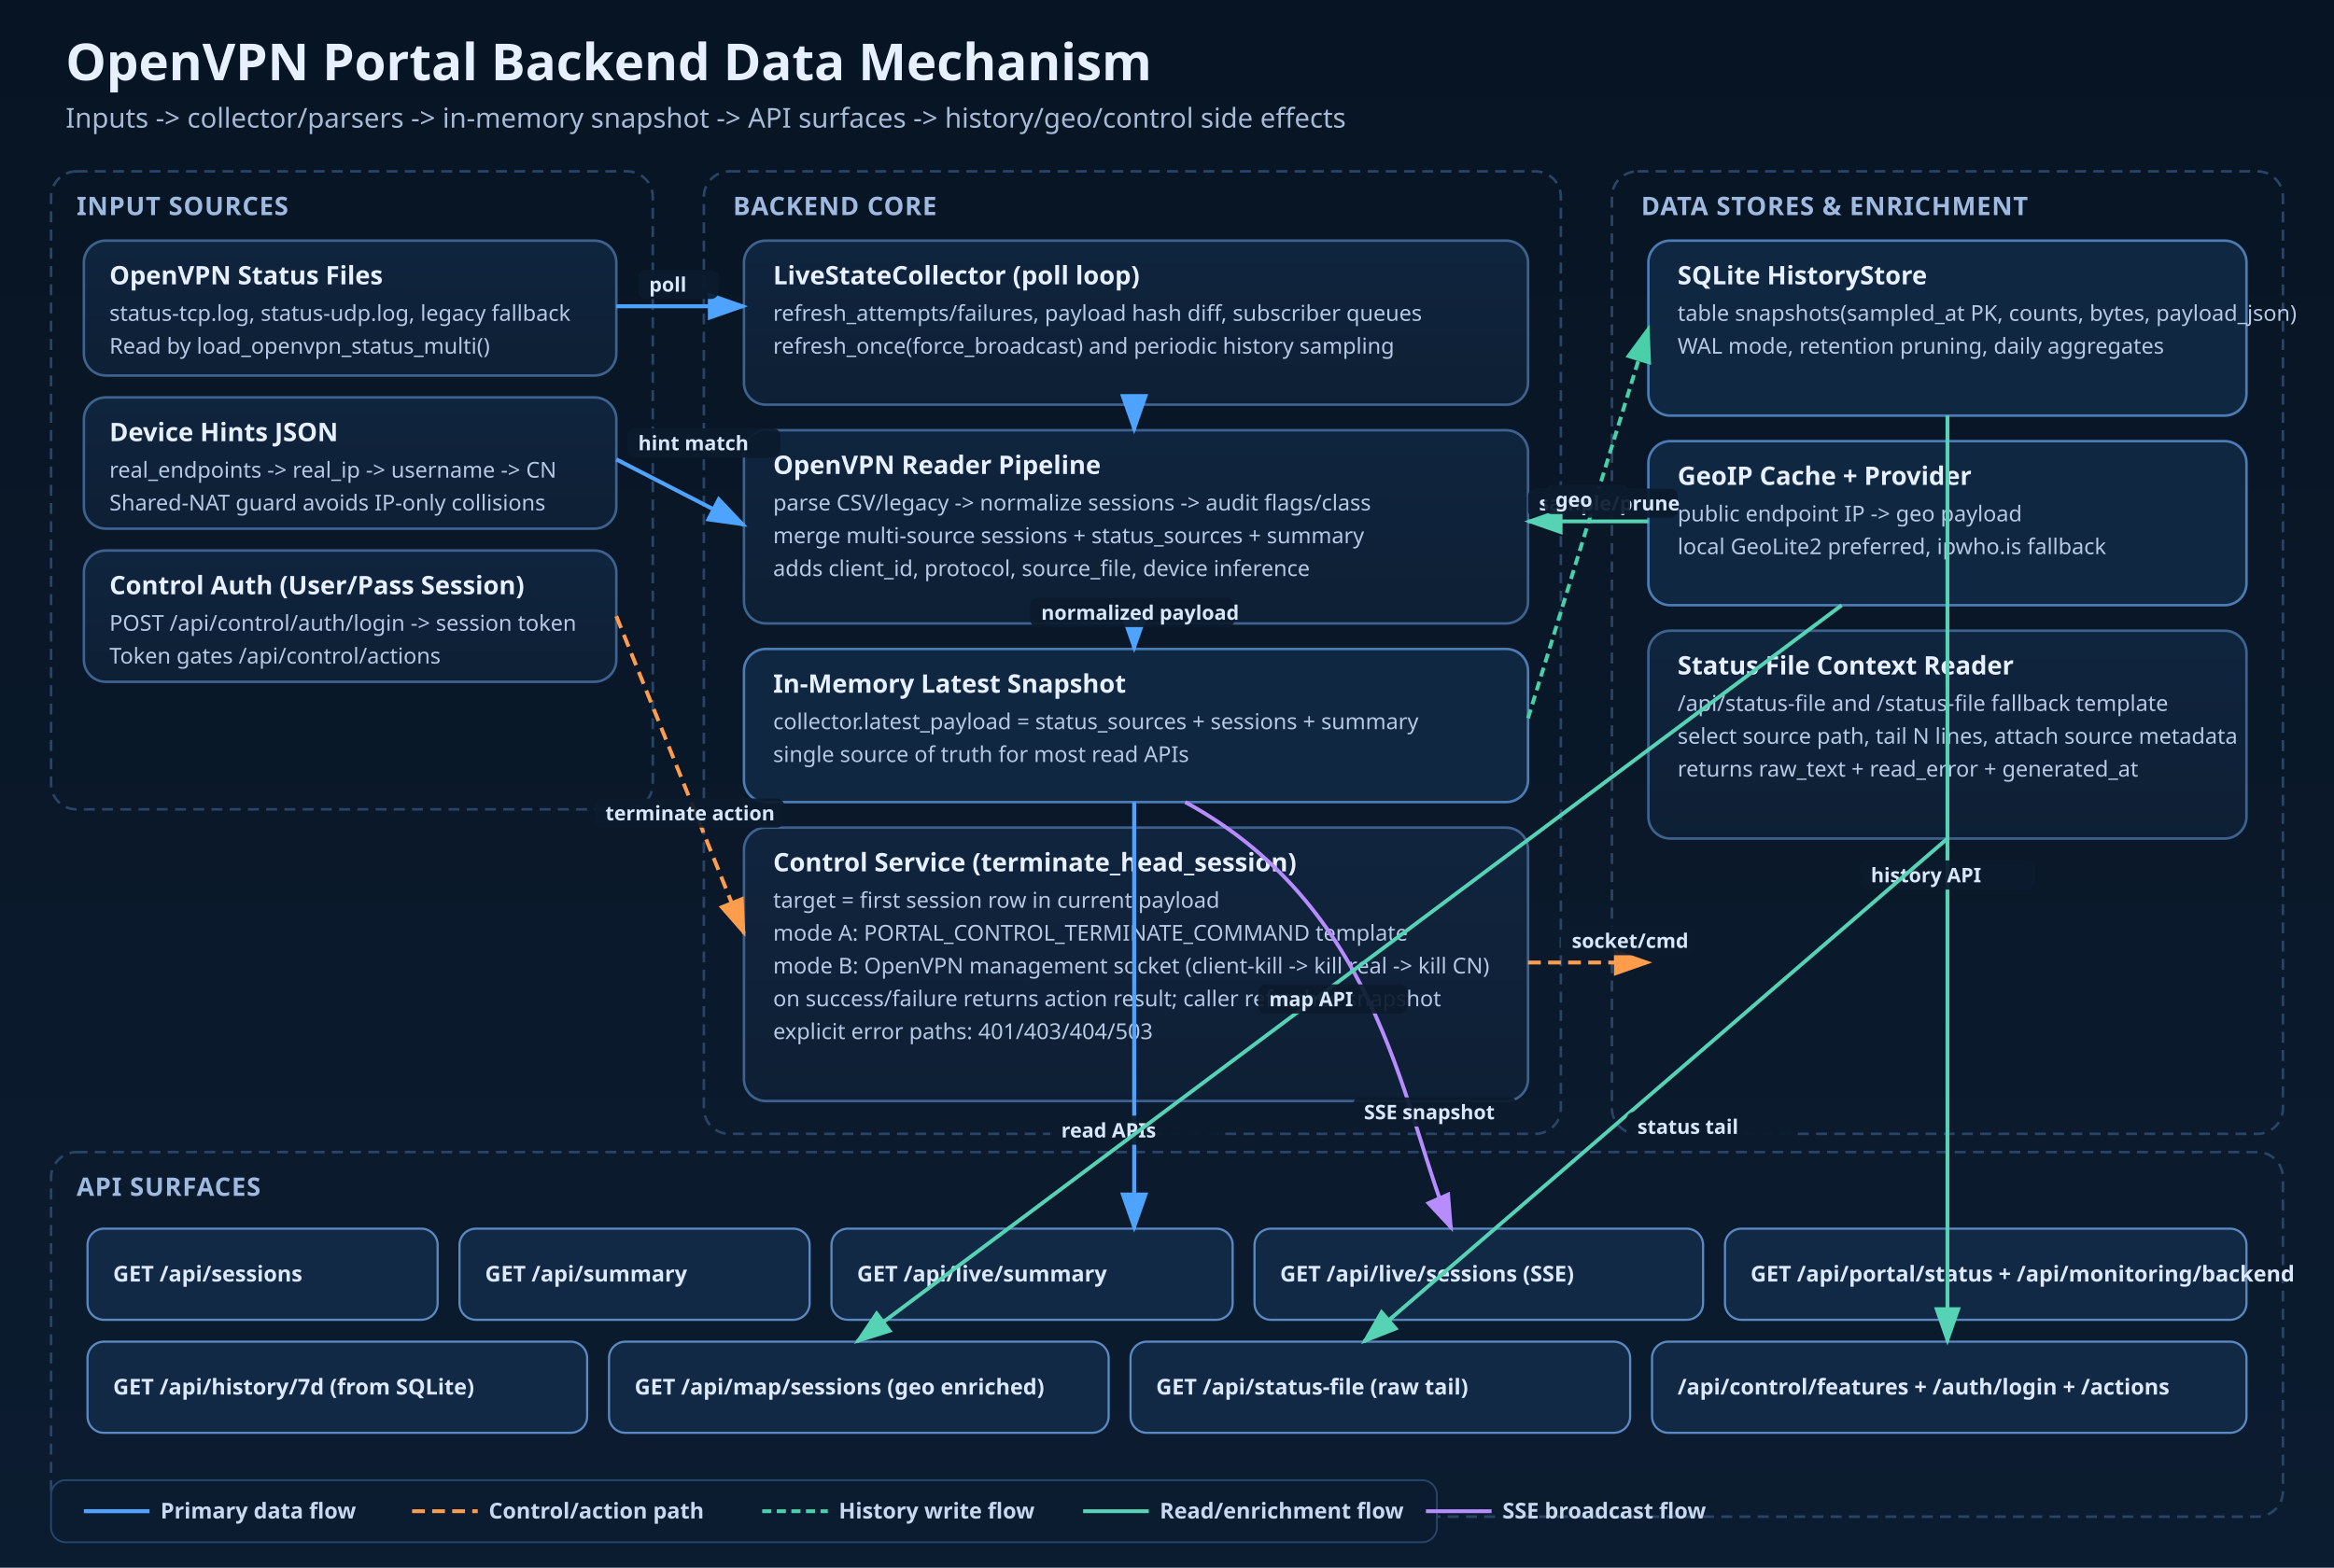
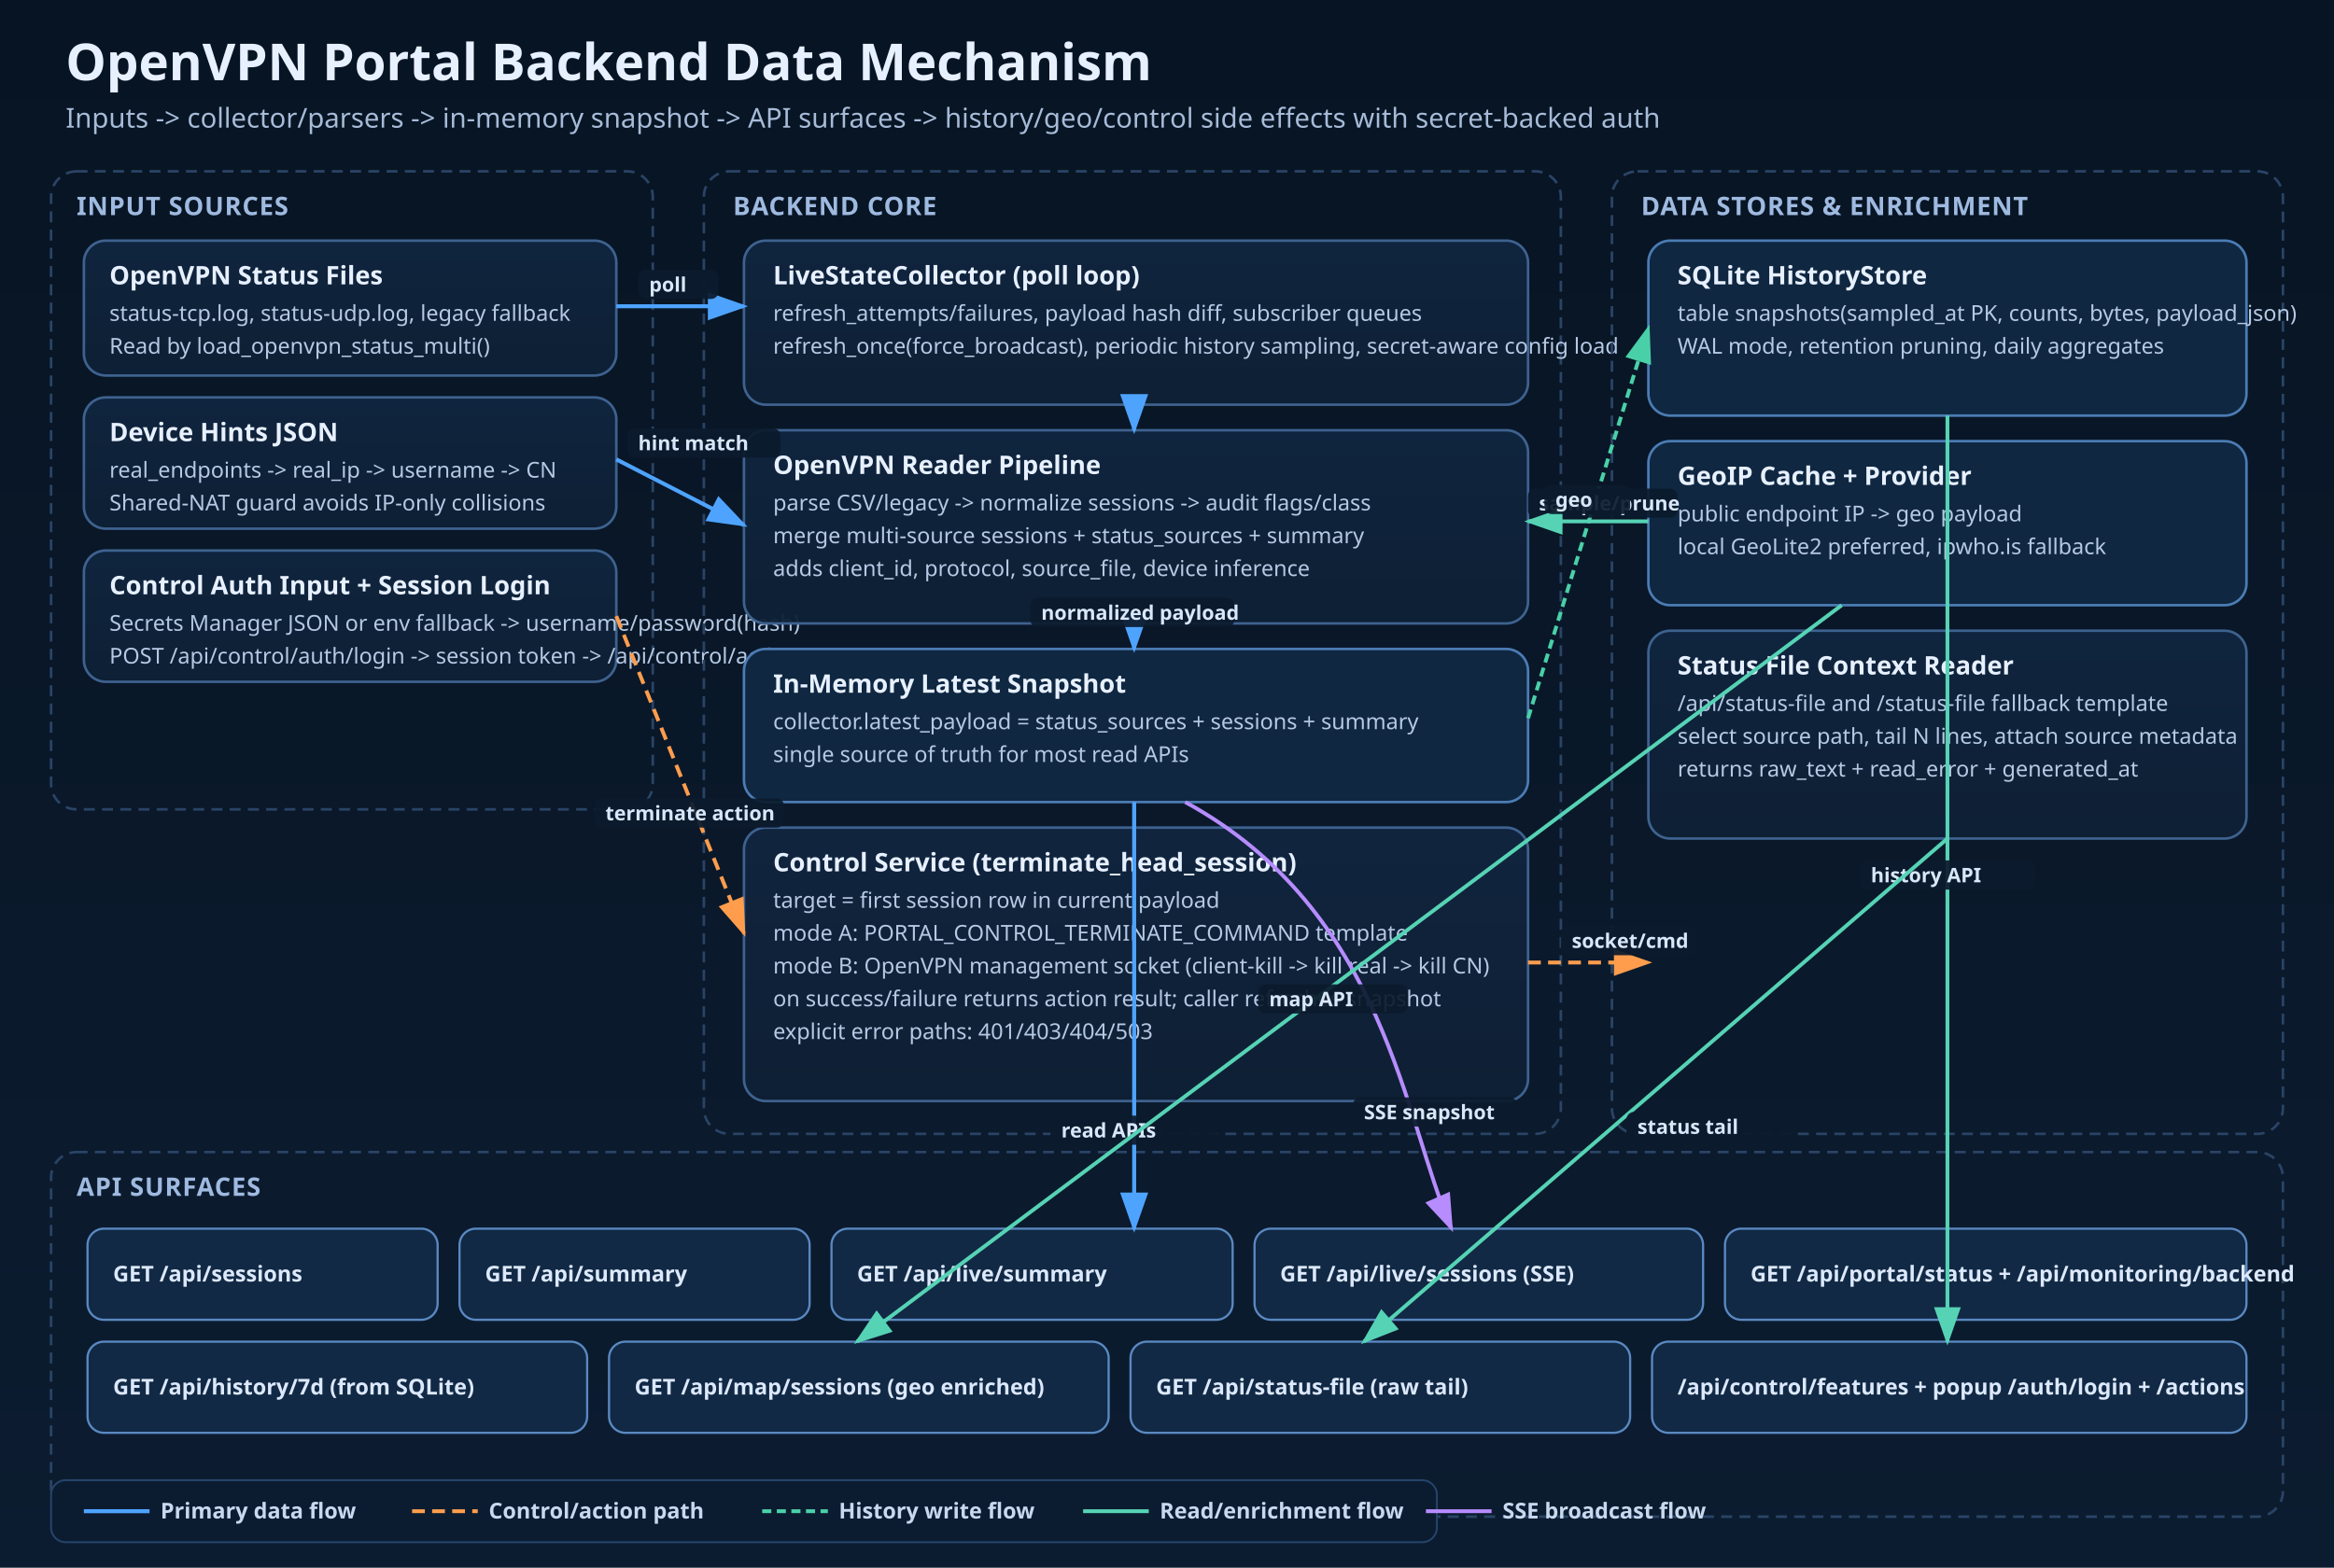
<svg xmlns="http://www.w3.org/2000/svg" viewBox="0 0 1280 860" role="img" aria-labelledby="title desc">
  <defs>
    <linearGradient id="bg" x1="0" y1="0" x2="0" y2="1">
      <stop offset="0%" stop-color="#071423" />
      <stop offset="100%" stop-color="#0c1c30" />
    </linearGradient>
    <linearGradient id="panel" x1="0" y1="0" x2="0" y2="1">
      <stop offset="0%" stop-color="#10253f" stop-opacity="0.95" />
      <stop offset="100%" stop-color="#0e2035" stop-opacity="0.95" />
    </linearGradient>
    <style>
      .title { font: 700 28px "Avenir Next", "Segoe UI", sans-serif; fill: #e7f0ff; }
      .subtitle { font: 500 15px "Avenir Next", "Segoe UI", sans-serif; fill: #a7bbd8; }
      .group { fill: none; stroke: #2a4466; stroke-width: 1.4; stroke-dasharray: 6 4; }
      .groupLabel { font: 700 14px "Avenir Next", "Segoe UI", sans-serif; fill: #9fbae0; letter-spacing: 0.03em; }
      .node { fill: url(#panel); stroke: #3e628f; stroke-width: 1.4; rx: 12; }
      .nodeTitle { font: 700 14px "Avenir Next", "Segoe UI", sans-serif; fill: #e7f0ff; }
      .nodeBody { font: 500 12px "Avenir Next", "Segoe UI", sans-serif; fill: #b6c9e4; }
      .store { fill: #0f2740; stroke: #4b7cb4; stroke-width: 1.4; }
      .api { fill: #112944; stroke: #5a89c2; stroke-width: 1.2; rx: 9; }
      .apiText { font: 600 12px "Avenir Next", "Segoe UI", sans-serif; fill: #dce8fb; }
      .legendText { font: 600 12px "Avenir Next", "Segoe UI", sans-serif; fill: #c8d9ef; }
      .arrowData { stroke: #4ea3ff; stroke-width: 2.2; fill: none; }
      .arrowControl { stroke: #ff9d4d; stroke-width: 2.1; fill: none; stroke-dasharray: 7 4; }
      .arrowWrite { stroke: #4ad0a8; stroke-width: 2.1; fill: none; stroke-dasharray: 5 3; }
      .arrowRead { stroke: #56d3b5; stroke-width: 2.1; fill: none; }
      .arrowSse { stroke: #b68cff; stroke-width: 2.1; fill: none; }
      .labelBg { fill: #0b1a2d; opacity: 0.92; rx: 4; }
      .labelText { font: 600 11px "Avenir Next", "Segoe UI", sans-serif; fill: #d9e7fa; }
    </style>
    <marker id="arrowBlue" markerWidth="10" markerHeight="7" refX="9" refY="3.5" orient="auto">
      <polygon points="0 0, 10 3.5, 0 7" fill="#4ea3ff" />
    </marker>
    <marker id="arrowOrange" markerWidth="10" markerHeight="7" refX="9" refY="3.5" orient="auto">
      <polygon points="0 0, 10 3.5, 0 7" fill="#ff9d4d" />
    </marker>
    <marker id="arrowGreen" markerWidth="10" markerHeight="7" refX="9" refY="3.5" orient="auto">
      <polygon points="0 0, 10 3.5, 0 7" fill="#4ad0a8" />
    </marker>
    <marker id="arrowMint" markerWidth="10" markerHeight="7" refX="9" refY="3.5" orient="auto">
      <polygon points="0 0, 10 3.5, 0 7" fill="#56d3b5" />
    </marker>
    <marker id="arrowPurple" markerWidth="10" markerHeight="7" refX="9" refY="3.5" orient="auto">
      <polygon points="0 0, 10 3.5, 0 7" fill="#b68cff" />
    </marker>
  </defs>
  <rect x="0" y="0" width="1280" height="860" fill="url(#bg)" />
  <text class="title" x="36" y="44">OpenVPN Portal Backend Data Mechanism</text>
-   <text class="subtitle" x="36" y="70">Inputs -&gt; collector/parsers -&gt; in-memory snapshot -&gt; API surfaces -&gt; history/geo/control side effects</text>
+   <text class="subtitle" x="36" y="70">Inputs -&gt; collector/parsers -&gt; in-memory snapshot -&gt; API surfaces -&gt; history/geo/control side effects with secret-backed auth</text>
  <rect class="group" x="28" y="94" width="330" height="350" rx="14" />
  <text class="groupLabel" x="42" y="118">INPUT SOURCES</text>
  <rect class="node" x="46" y="132" width="292" height="74" />
  <text class="nodeTitle" x="60" y="156">OpenVPN Status Files</text>
  <text class="nodeBody" x="60" y="176">status-tcp.log, status-udp.log, legacy fallback</text>
  <text class="nodeBody" x="60" y="194">Read by load_openvpn_status_multi()</text>
  <rect class="node" x="46" y="218" width="292" height="72" />
  <text class="nodeTitle" x="60" y="242">Device Hints JSON</text>
  <text class="nodeBody" x="60" y="262">real_endpoints -&gt; real_ip -&gt; username -&gt; CN</text>
  <text class="nodeBody" x="60" y="280">Shared-NAT guard avoids IP-only collisions</text>
  <rect class="node" x="46" y="302" width="292" height="72" />
-   <text class="nodeTitle" x="60" y="326">Control Auth (User/Pass Session)</text>
-   <text class="nodeBody" x="60" y="346">POST /api/control/auth/login -&gt; session token</text>
-   <text class="nodeBody" x="60" y="364">Token gates /api/control/actions</text>
+   <text class="nodeTitle" x="60" y="326">Control Auth Input + Session Login</text>
+   <text class="nodeBody" x="60" y="346">Secrets Manager JSON or env fallback -&gt; username/password(hash)</text>
+   <text class="nodeBody" x="60" y="364">POST /api/control/auth/login -&gt; session token -&gt; /api/control/actions</text>
  <rect class="group" x="386" y="94" width="470" height="528" rx="14" />
  <text class="groupLabel" x="402" y="118">BACKEND CORE</text>
  <rect class="node" x="408" y="132" width="430" height="90" />
  <text class="nodeTitle" x="424" y="156">LiveStateCollector (poll loop)</text>
  <text class="nodeBody" x="424" y="176">refresh_attempts/failures, payload hash diff, subscriber queues</text>
-   <text class="nodeBody" x="424" y="194">refresh_once(force_broadcast) and periodic history sampling</text>
+   <text class="nodeBody" x="424" y="194">refresh_once(force_broadcast), periodic history sampling, secret-aware config load</text>
  <rect class="node" x="408" y="236" width="430" height="106" />
  <text class="nodeTitle" x="424" y="260">OpenVPN Reader Pipeline</text>
  <text class="nodeBody" x="424" y="280">parse CSV/legacy -&gt; normalize sessions -&gt; audit flags/class</text>
  <text class="nodeBody" x="424" y="298">merge multi-source sessions + status_sources + summary</text>
  <text class="nodeBody" x="424" y="316">adds client_id, protocol, source_file, device inference</text>
  <rect class="store" x="408" y="356" width="430" height="84" rx="12" />
  <text class="nodeTitle" x="424" y="380">In-Memory Latest Snapshot</text>
  <text class="nodeBody" x="424" y="400">collector.latest_payload = status_sources + sessions + summary</text>
  <text class="nodeBody" x="424" y="418">single source of truth for most read APIs</text>
  <rect class="node" x="408" y="454" width="430" height="150" />
  <text class="nodeTitle" x="424" y="478">Control Service (terminate_head_session)</text>
  <text class="nodeBody" x="424" y="498">target = first session row in current payload</text>
  <text class="nodeBody" x="424" y="516">mode A: PORTAL_CONTROL_TERMINATE_COMMAND template</text>
  <text class="nodeBody" x="424" y="534">mode B: OpenVPN management socket (client-kill -&gt; kill real -&gt; kill CN)</text>
  <text class="nodeBody" x="424" y="552">on success/failure returns action result; caller refreshes snapshot</text>
  <text class="nodeBody" x="424" y="570">explicit error paths: 401/403/404/503</text>
  <rect class="group" x="884" y="94" width="368" height="528" rx="14" />
  <text class="groupLabel" x="900" y="118">DATA STORES &amp; ENRICHMENT</text>
  <rect class="store" x="904" y="132" width="328" height="96" rx="12" />
  <text class="nodeTitle" x="920" y="156">SQLite HistoryStore</text>
  <text class="nodeBody" x="920" y="176">table snapshots(sampled_at PK, counts, bytes, payload_json)</text>
  <text class="nodeBody" x="920" y="194">WAL mode, retention pruning, daily aggregates</text>
  <rect class="store" x="904" y="242" width="328" height="90" rx="12" />
  <text class="nodeTitle" x="920" y="266">GeoIP Cache + Provider</text>
  <text class="nodeBody" x="920" y="286">public endpoint IP -&gt; geo payload</text>
  <text class="nodeBody" x="920" y="304">local GeoLite2 preferred, ipwho.is fallback</text>
  <rect class="node" x="904" y="346" width="328" height="114" />
  <text class="nodeTitle" x="920" y="370">Status File Context Reader</text>
  <text class="nodeBody" x="920" y="390">/api/status-file and /status-file fallback template</text>
  <text class="nodeBody" x="920" y="408">select source path, tail N lines, attach source metadata</text>
  <text class="nodeBody" x="920" y="426">returns raw_text + read_error + generated_at</text>
  <rect class="group" x="28" y="632" width="1224" height="200" rx="14" />
  <text class="groupLabel" x="42" y="656">API SURFACES</text>
  <rect class="api" x="48" y="674" width="192" height="50" />
  <text class="apiText" x="62" y="703">GET /api/sessions</text>
  <rect class="api" x="252" y="674" width="192" height="50" />
  <text class="apiText" x="266" y="703">GET /api/summary</text>
  <rect class="api" x="456" y="674" width="220" height="50" />
  <text class="apiText" x="470" y="703">GET /api/live/summary</text>
  <rect class="api" x="688" y="674" width="246" height="50" />
  <text class="apiText" x="702" y="703">GET /api/live/sessions (SSE)</text>
  <rect class="api" x="946" y="674" width="286" height="50" />
  <text class="apiText" x="960" y="703">GET /api/portal/status + /api/monitoring/backend</text>
  <rect class="api" x="48" y="736" width="274" height="50" />
  <text class="apiText" x="62" y="765">GET /api/history/7d (from SQLite)</text>
  <rect class="api" x="334" y="736" width="274" height="50" />
  <text class="apiText" x="348" y="765">GET /api/map/sessions (geo enriched)</text>
  <rect class="api" x="620" y="736" width="274" height="50" />
  <text class="apiText" x="634" y="765">GET /api/status-file (raw tail)</text>
  <rect class="api" x="906" y="736" width="326" height="50" />
-   <text class="apiText" x="920" y="765">/api/control/features + /auth/login + /actions</text>
+   <text class="apiText" x="920" y="765">/api/control/features + popup /auth/login + /actions</text>
  <path class="arrowData" d="M338 168 L408 168" marker-end="url(#arrowBlue)" />
  <rect class="labelBg" x="350" y="148" width="44" height="16" />
  <text class="labelText" x="356" y="160">poll</text>
  <path class="arrowData" d="M338 252 L408 288" marker-end="url(#arrowBlue)" />
  <rect class="labelBg" x="344" y="235" width="84" height="16" />
  <text class="labelText" x="350" y="247">hint match</text>
  <path class="arrowData" d="M622 222 L622 236" marker-end="url(#arrowBlue)" />
  <path class="arrowData" d="M622 342 L622 356" marker-end="url(#arrowBlue)" />
  <rect class="labelBg" x="565" y="328" width="112" height="16" />
  <text class="labelText" x="571" y="340">normalized payload</text>
  <path class="arrowWrite" d="M838 394 L904 180" marker-end="url(#arrowGreen)" />
  <rect class="labelBg" x="838" y="268" width="82" height="16" />
  <text class="labelText" x="844" y="280">sample/prune</text>
  <path class="arrowRead" d="M904 286 L838 286" marker-end="url(#arrowMint)" />
  <rect class="labelBg" x="847" y="266" width="47" height="16" />
  <text class="labelText" x="853" y="278">geo</text>
  <path class="arrowControl" d="M338 338 L408 512" marker-end="url(#arrowOrange)" />
  <rect class="labelBg" x="326" y="438" width="104" height="16" />
  <text class="labelText" x="332" y="450">terminate action</text>
  <path class="arrowControl" d="M838 528 C 896 528, 896 528, 904 528" marker-end="url(#arrowOrange)" />
  <rect class="labelBg" x="856" y="508" width="74" height="16" />
  <text class="labelText" x="862" y="520">socket/cmd</text>
  <path class="arrowData" d="M622 440 L622 674" marker-end="url(#arrowBlue)" />
  <rect class="labelBg" x="576" y="612" width="92" height="16" />
  <text class="labelText" x="582" y="624">read APIs</text>
  <path class="arrowSse" d="M650 440 C 760 500, 770 615, 796 674" marker-end="url(#arrowPurple)" />
  <rect class="labelBg" x="742" y="602" width="90" height="16" />
  <text class="labelText" x="748" y="614">SSE snapshot</text>
  <path class="arrowRead" d="M1068 228 L1068 736" marker-end="url(#arrowMint)" />
  <rect class="labelBg" x="1020" y="472" width="96" height="16" />
  <text class="labelText" x="1026" y="484">history API</text>
  <path class="arrowRead" d="M1010 332 L470 736" marker-end="url(#arrowMint)" />
  <rect class="labelBg" x="690" y="540" width="82" height="16" />
  <text class="labelText" x="696" y="552">map API</text>
  <path class="arrowRead" d="M1068 460 L748 736" marker-end="url(#arrowMint)" />
  <rect class="labelBg" x="892" y="610" width="90" height="16" />
  <text class="labelText" x="898" y="622">status tail</text>
  <rect x="28" y="812" width="760" height="34" rx="8" fill="#0b1c31" stroke="#26456b" />
  <line x1="46" y1="829" x2="82" y2="829" class="arrowData" />
  <text class="legendText" x="88" y="833">Primary data flow</text>
  <line x1="226" y1="829" x2="262" y2="829" class="arrowControl" />
  <text class="legendText" x="268" y="833">Control/action path</text>
  <line x1="418" y1="829" x2="454" y2="829" class="arrowWrite" />
  <text class="legendText" x="460" y="833">History write flow</text>
  <line x1="594" y1="829" x2="630" y2="829" class="arrowRead" />
  <text class="legendText" x="636" y="833">Read/enrichment flow</text>
  <line x1="782" y1="829" x2="818" y2="829" class="arrowSse" />
  <text class="legendText" x="824" y="833">SSE broadcast flow</text>
</svg>
